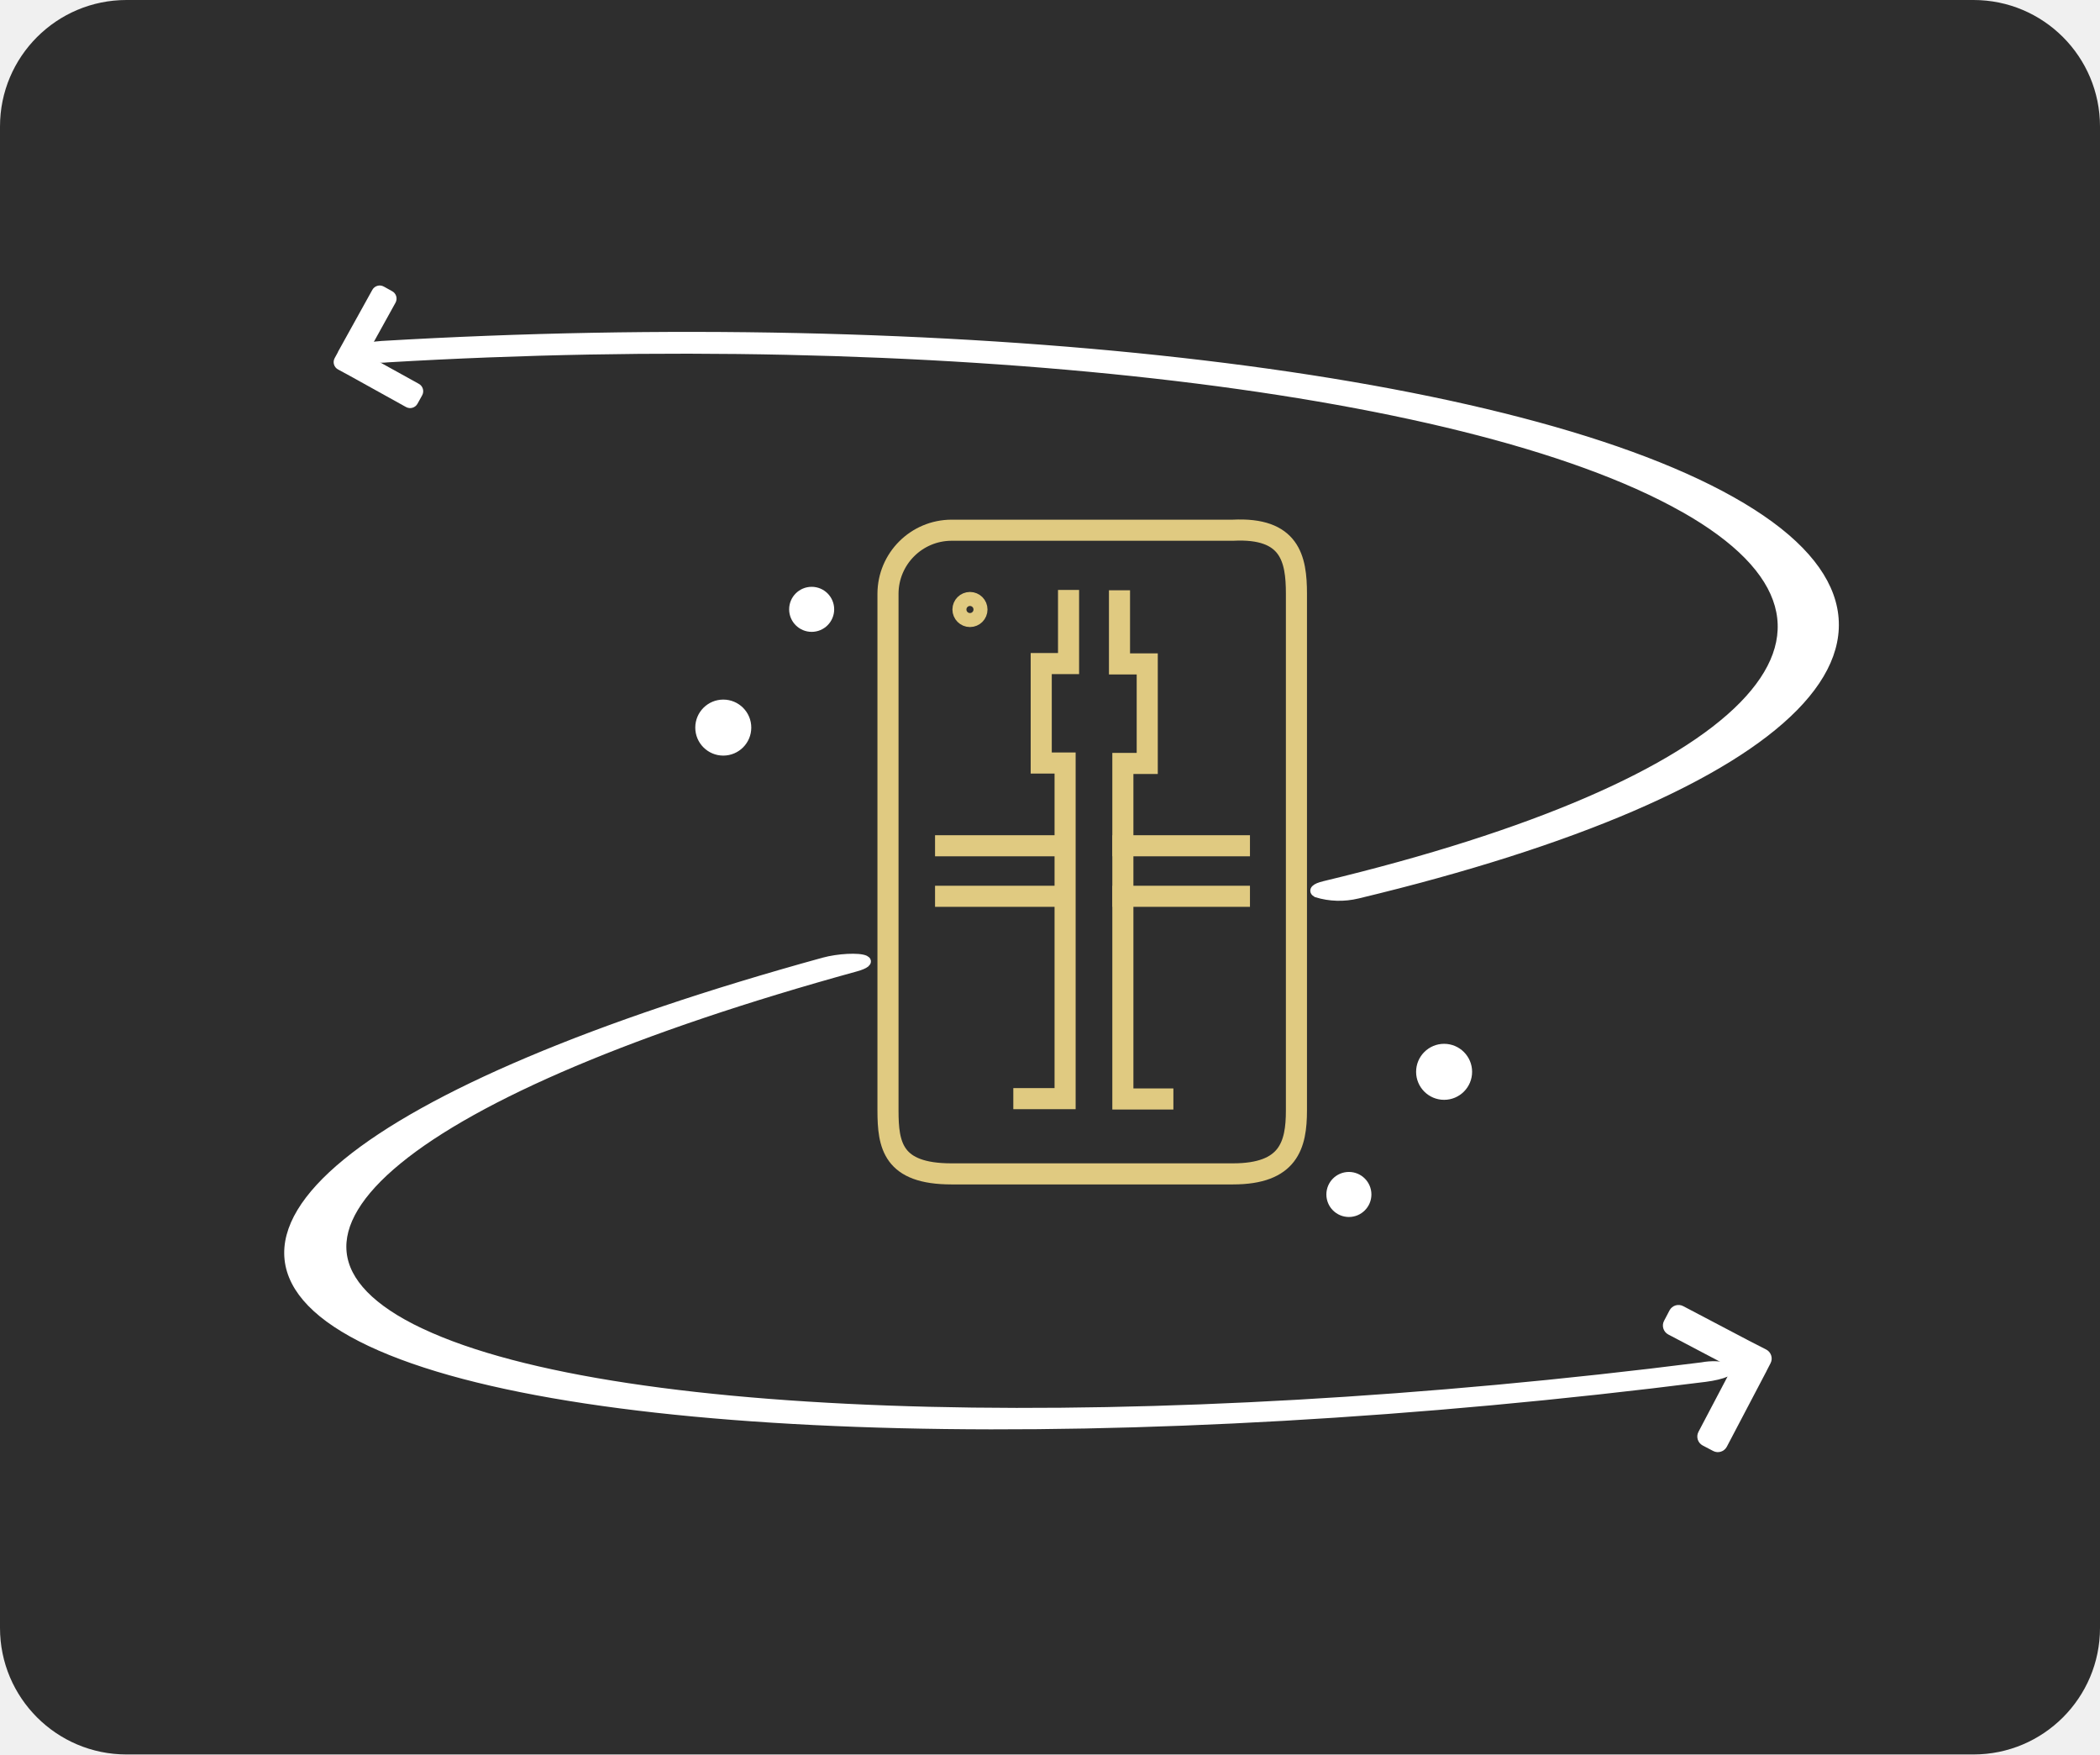
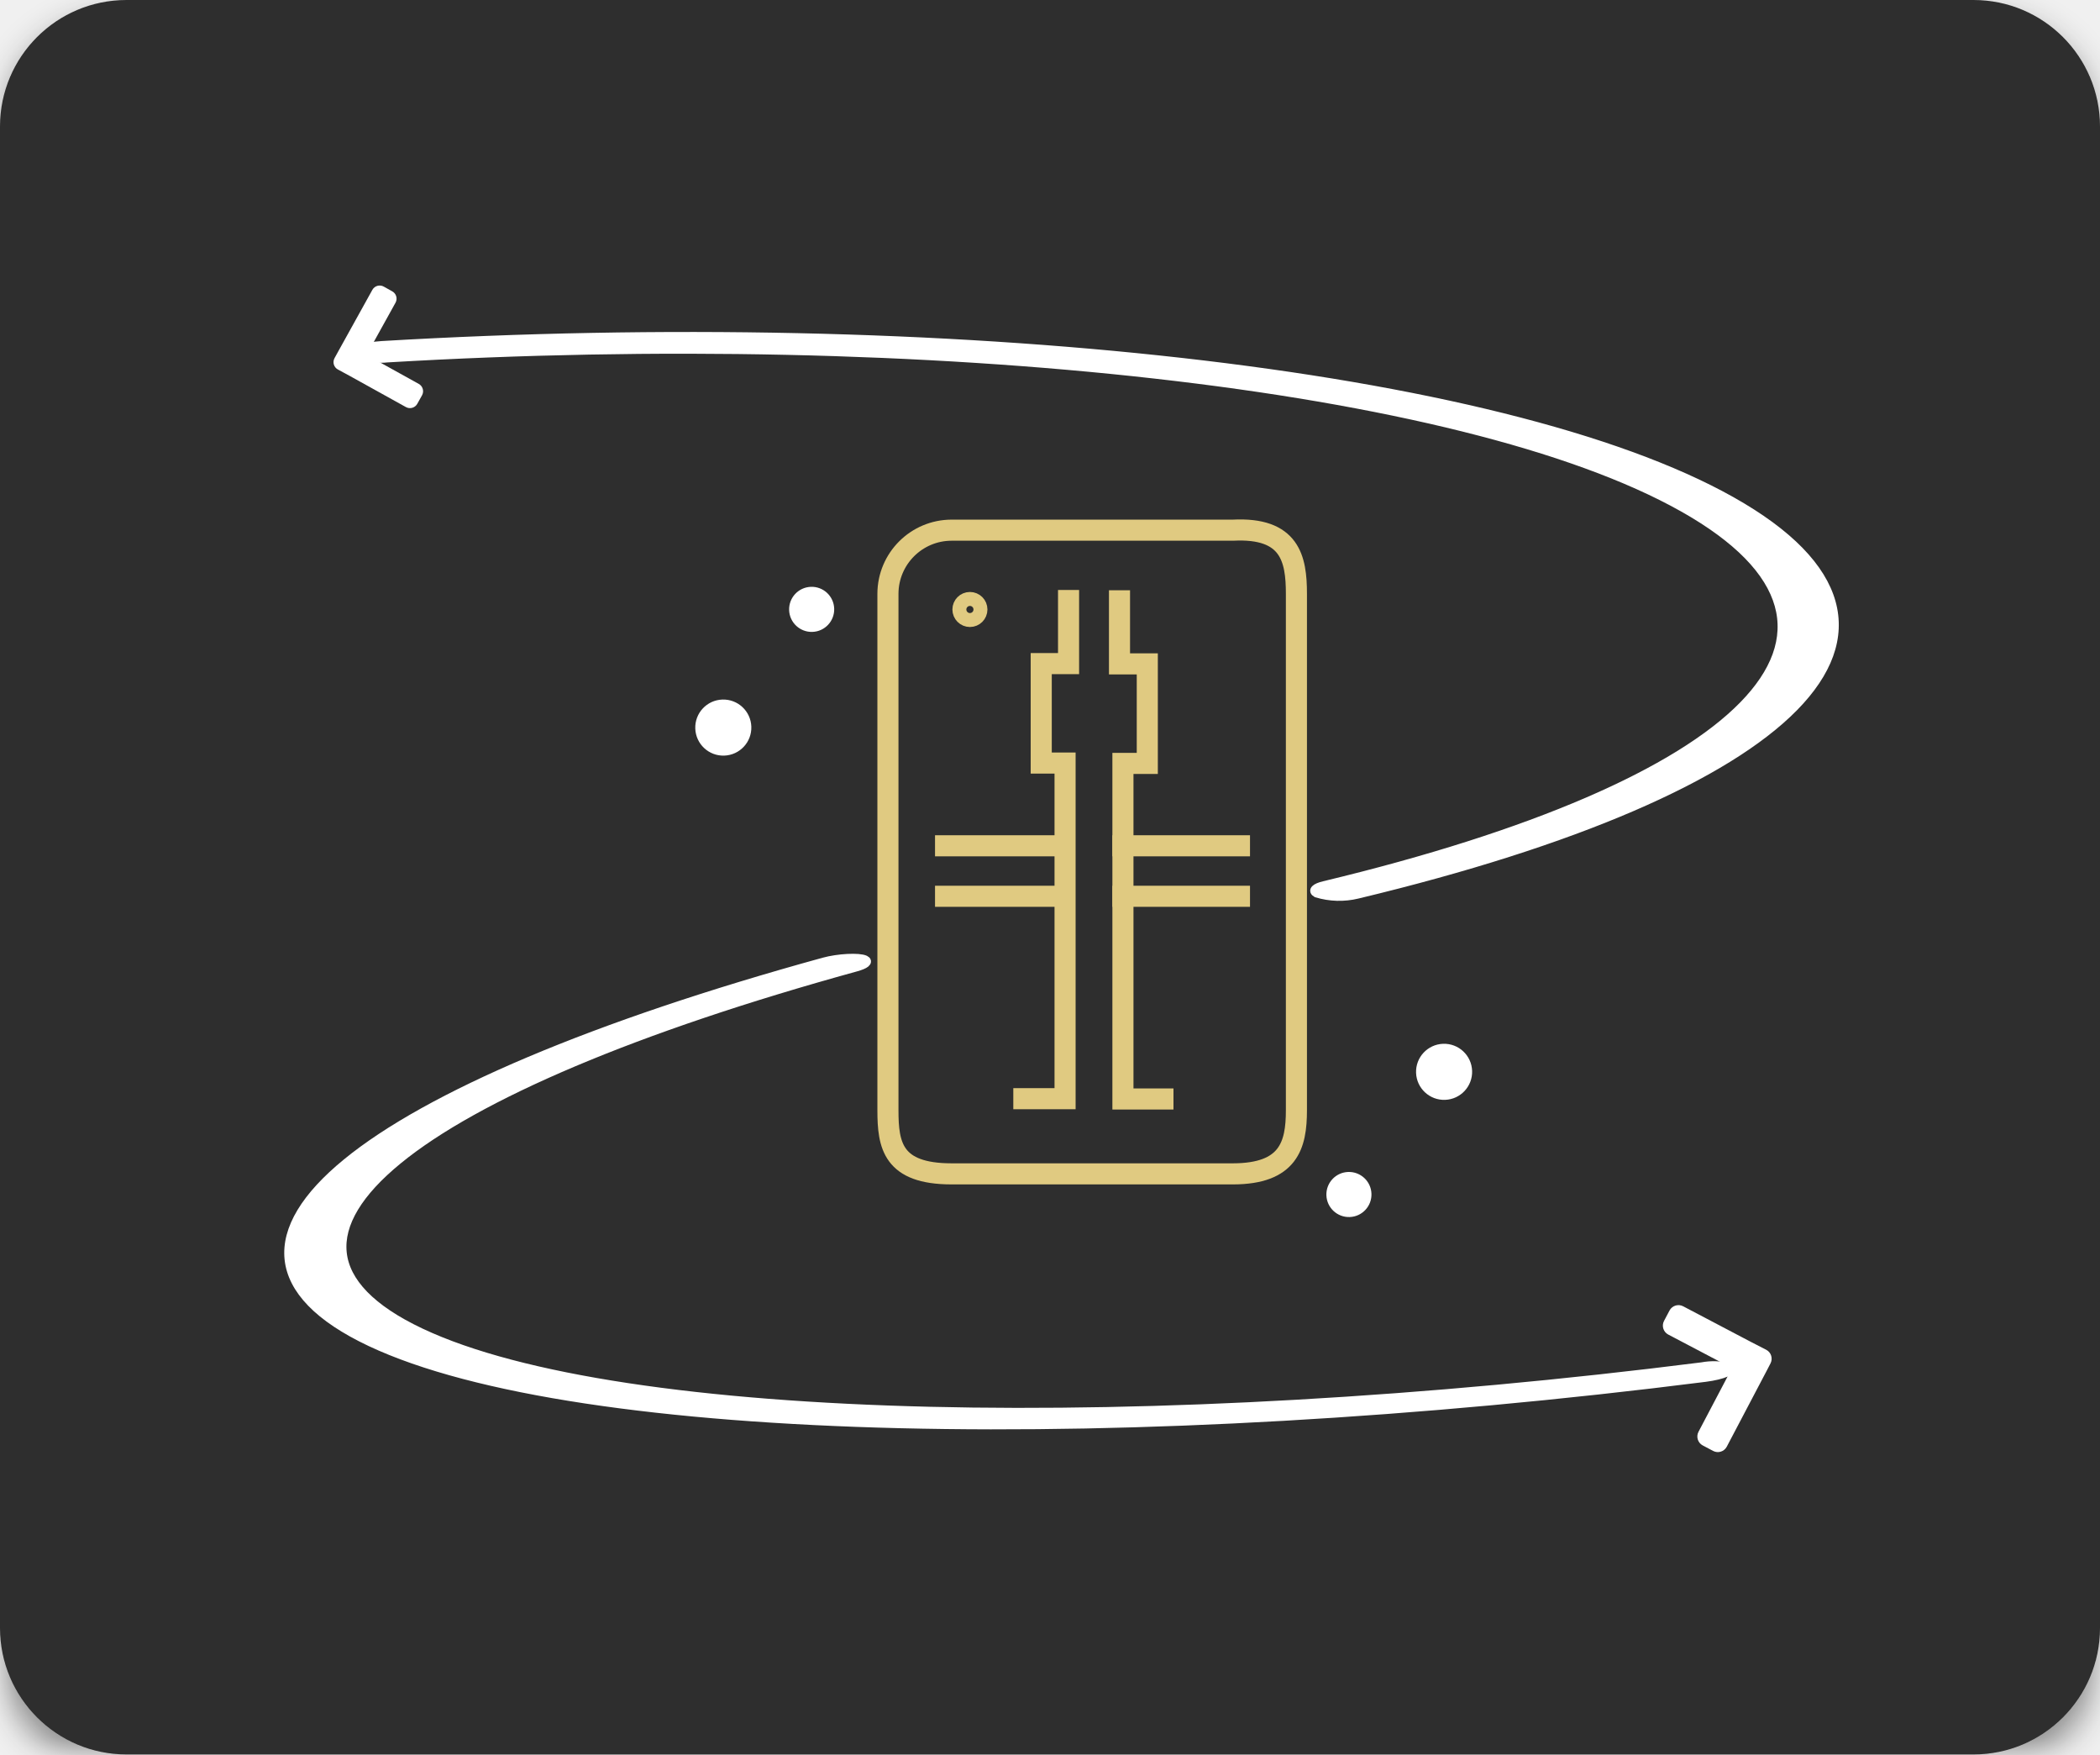
- <svg xmlns="http://www.w3.org/2000/svg" id="Layer_1" data-name="Layer 1" viewBox="0 0 249 208">
+ <svg xmlns="http://www.w3.org/2000/svg" viewBox="6 4 249 208">
  <defs>
-     <style>
-       .cls-1 {
-         fill: none;
-         stroke: #e0ca81;
-         stroke-linecap: square;
-         stroke-miterlimit: 10;
-         stroke-width: 2.5px;
-       }
- 
-       .cls-2, .cls-3, .cls-4 {
-         fill: #fff;
-       }
- 
-       .cls-5 {
-         fill: #2e2e2e;
-       }
- 
-       .cls-3 {
-         stroke-miterlimit: 4;
-         stroke-width: 1px;
-       }
- 
-       .cls-3, .cls-4 {
-         stroke: #fff;
-       }
- 
-       .cls-4 {
-         stroke-miterlimit: 4;
-         stroke-width: 1px;
-       }
-     </style>
+     <filter id="Rectangle_177" x="0" y="0" width="261" height="220" filterUnits="userSpaceOnUse">
+       <feOffset dy="2" input="SourceAlpha" />
+       <feGaussianBlur stdDeviation="2" result="blur" />
+       <feFlood flood-color="#000000" flood-opacity="0.451" />
+       <feComposite operator="in" in2="blur" />
+       <feComposite in="SourceGraphic" />
+     </filter>
  </defs>
-   <g id="Group_203" data-name="Group 203">
-     <rect id="Rectangle_177-2" data-name="Rectangle 177-2" class="cls-5" x="0" width="249" height="208" rx="15" ry="15" />
-     <g id="Group_132" data-name="Group 132">
-       <g id="chip_DRAK_BLUE" data-name="chip DRAK BLUE">
-         <path id="Path_61" data-name="Path 61" class="cls-1" d="M146.19,139.17h-33.37c-6.97,0-7.53-3.39-7.53-7.53v-61.25c.01-4.15,3.38-7.52,7.53-7.53h33.37c6.79-.35,7.53,3.39,7.53,7.53v61.25c0,4.14-.93,7.53-7.53,7.53Z" />
-         <path id="Path_62" data-name="Path 62" class="cls-1" d="M132.74,71.23v7.48h3.29v11.8h-2.89v39.78h4.74" />
-         <path id="Path_63" data-name="Path 63" class="cls-1" d="M126.7,71.19v7.48h-3.24v11.79h2.83v39.79h-4.89" />
-         <line id="Line_19" data-name="Line 19" class="cls-1" x1="125.93" y1="100.27" x2="112.12" y2="100.27" />
-         <line id="Line_20" data-name="Line 20" class="cls-1" x1="133.15" y1="100.27" x2="146.96" y2="100.27" />
-         <line id="Line_21" data-name="Line 21" class="cls-1" x1="125.93" y1="106.26" x2="112.12" y2="106.26" />
-         <line id="Line_22" data-name="Line 22" class="cls-1" x1="133.15" y1="106.26" x2="146.96" y2="106.26" />
-         <circle id="Ellipse_3" data-name="Ellipse 3" class="cls-1" cx="115.01" cy="72.26" r=".83" />
+   <g id="Group_199" data-name="Group 199" transform="translate(-84 -461)">
+     <g transform="matrix(1, 0, 0, 1, 84, 461)" filter="url(#Rectangle_177)">
+       <rect id="Rectangle_177-2" data-name="Rectangle 177" width="249" height="208" rx="15" transform="translate(6 4)" fill="#2E2E2E" />
+     </g>
+     <g id="Group_132" data-name="Group 132" transform="translate(5 -3)">
+       <g id="chip_GREEN" data-name="chip DRAK BLUE" transform="translate(86.733 443.946)">
+         <path id="Path_61" data-name="Path 61" d="M144.453,163.222h-33.37c-6.97-.007-7.532-3.39-7.532-7.532V94.441a7.555,7.555,0,0,1,7.532-7.532h33.37c6.787-.353,7.532,3.39,7.532,7.532V155.69C151.985,159.833,151.056,163.216,144.453,163.222Z" transform="translate(0)" fill="none" stroke="#e0ca81" stroke-linecap="square" stroke-miterlimit="10" stroke-width="2.5" />
+         <path id="Path_62" data-name="Path 62" d="M144.05,99.27v7.478h3.295v11.8h-2.888v39.784H149.2" transform="translate(-13.042 -3.988)" fill="none" stroke="#e0ca81" stroke-linecap="square" stroke-miterlimit="10" stroke-width="2.5" />
+         <path id="Path_63" data-name="Path 63" d="M132.622,99.22V106.7h-3.241v11.79h2.827v39.791H127.32" transform="translate(-7.654 -3.972)" fill="none" stroke="#e0ca81" stroke-linecap="square" stroke-miterlimit="10" stroke-width="2.5" />
+         <line id="Line_19" data-name="Line 19" x1="13.817" transform="translate(110.384 124.327)" fill="none" stroke="#e0ca81" stroke-linecap="square" stroke-miterlimit="10" stroke-width="2.5" />
+         <line id="Line_20" data-name="Line 20" x2="13.817" transform="translate(131.415 124.327)" fill="none" stroke="#e0ca81" stroke-linecap="square" stroke-miterlimit="10" stroke-width="2.5" />
+         <line id="Line_21" data-name="Line 21" x1="13.817" transform="translate(110.384 130.313)" fill="none" stroke="#e0ca81" stroke-linecap="square" stroke-miterlimit="10" stroke-width="2.5" />
+         <line id="Line_22" data-name="Line 22" x2="13.817" transform="translate(131.415 130.313)" fill="none" stroke="#e0ca81" stroke-linecap="square" stroke-miterlimit="10" stroke-width="2.5" />
+         <circle id="Ellipse_3" data-name="Ellipse 3" cx="0.827" cy="0.827" r="0.827" transform="translate(112.445 95.485)" fill="none" stroke="#e0ca81" stroke-linecap="square" stroke-miterlimit="10" stroke-width="2.5" />
      </g>
-       <g id="Group_57" data-name="Group 57">
-         <path id="Path_86" data-name="Path 86" class="cls-3" d="M199.55,60.18c-26.19-14.74-89.65-21.49-153.61-17.72-1.09,.12-2.19,0-3.22-.37h0c-.82-.46,.48-1.04,2.57-1.17,66.63-3.93,132.74,3.1,160.03,18.46,27.29,15.35,7.29,34.27-44.34,46.65-1.61,.39-3.3,.35-4.88-.14h0c-.53-.3-.16-.68,.91-.93,49.55-11.89,68.74-30.04,42.55-44.78Z" />
-         <path id="Path_87" data-name="Path 87" class="cls-2" d="M40.07,41.72l4.08-7.36c.27-.48,.87-.65,1.35-.39l1.01,.56c.48,.27,.65,.87,.39,1.35l-2.95,5.33c-.27,.48-.09,1.08,.39,1.35l5.33,2.95c.48,.27,.65,.87,.39,1.35l-.56,1.01c-.27,.48-.87,.65-1.35,.39l-6.56-3.64-1.51-.82c-.48-.26-.66-.86-.4-1.34,0,0,0,0,0,0l.4-.73Z" />
-         <circle id="Ellipse_4" data-name="Ellipse 4" class="cls-3" cx="171.23" cy="127.07" r="2.82" />
-         <circle id="Ellipse_5" data-name="Ellipse 5" class="cls-3" cx="159.94" cy="141.61" r="2.17" />
-         <path id="Path_88" data-name="Path 88" class="cls-4" d="M49.9,157.97c23.66,11.16,86.53,12.33,151.91,4.04,1.06-.2,2.14-.17,3.19,.08h0c.73,.35-.69,.97-2.82,1.24-68.12,8.63-133.62,7.42-158.27-4.21-24.65-11.63-.8-30.07,53.76-45.1,1.71-.47,4.18-.6,4.91-.25h0c.48,.23,.03,.6-1.1,.91-52.37,14.42-75.25,32.13-51.59,43.29Z" />
-         <path id="Path_89" data-name="Path 89" class="cls-2" d="M209.47,162.53l-4.72,8.99c-.31,.58-1.03,.81-1.62,.5l-1.24-.65c-.58-.31-.81-1.03-.5-1.62l3.42-6.5c.31-.58,.08-1.31-.5-1.62l-6.5-3.42c-.58-.31-.81-1.03-.5-1.62l.65-1.24c.31-.58,1.03-.81,1.62-.5l8.01,4.21,1.84,.94c.58,.31,.81,1.03,.51,1.61l-.46,.89Z" />
-         <circle id="Ellipse_6" data-name="Ellipse 6" class="cls-3" cx="85.76" cy="86.26" r="2.82" />
-         <circle id="Ellipse_7" data-name="Ellipse 7" class="cls-3" cx="96.24" cy="72.24" r="2.17" />
+       <g id="Group_57" data-name="Group 57" transform="matrix(0.999, -0.035, 0.035, 0.999, 28.15, 288.442)">
+         <path id="Path_86" data-name="Path 86" d="M421,272.539c-25.669-15.652-88.878-24.629-152.951-23.095a7.219,7.219,0,0,1-3.208-.48h0c-.8-.486.514-1.026,2.606-1.076,66.752-1.6,132.605,7.75,159.347,24.057s6.085,34.516-45.959,45.084a9.212,9.212,0,0,1-4.879-.31h0c-.524-.32-.136-.686.939-.9C426.85,305.672,446.67,288.192,421,272.539Z" transform="translate(-173.059 -23.87)" fill="#FFFFFF" stroke="#FFFFFF" stroke-width="1" />
+         <path id="Path_87" data-name="Path 87" d="M254.935,237.905l4.339-7.217a.992.992,0,0,1,1.361-.339l.991.6a.992.992,0,0,1,.339,1.361l-3.139,5.221a.992.992,0,0,0,.339,1.361l5.221,3.139a.992.992,0,0,1,.339,1.361l-.6.991a.992.992,0,0,1-1.361.339l-6.431-3.867-1.477-.869a.992.992,0,0,1-.35-1.362Z" transform="translate(-165.788 -13.278)" fill="#FFFFFF" />
+         <circle id="Ellipse_4" data-name="Ellipse 4" cx="2.826" cy="2.826" r="2.826" transform="translate(214.46 311.722)" fill="#FFFFFF" stroke="#FFFFFF" stroke-width="1" />
+         <circle id="Ellipse_5" data-name="Ellipse 5" cx="2.174" cy="2.174" r="2.174" transform="translate(203.321 326.519)" fill="#FFFFFF" stroke="#FFFFFF" stroke-width="1" />
+         <path id="Path_88" data-name="Path 88" d="M14.568,38.117C36.7,52.086,99,60.907,164.948,60.651a7.619,7.619,0,0,1,3.156.469h0c.687.434-.8.879-2.951.887-68.705.268-133.608-8.92-156.669-23.473S11.352,8.573,67.375.3C69.131.042,71.6.217,72.284.65h0c.452.286-.041.6-1.2.767C17.314,9.357-7.567,24.148,14.568,38.117Z" transform="matrix(0.996, -0.087, 0.087, 0.996, 77.075, 304.491)" fill="#FFFFFF" stroke="#FFFFFF" stroke-width="1" />
+         <path id="Path_89" data-name="Path 89" d="M11.573,9.03,5.785,17.38a1.2,1.2,0,0,1-1.666.3l-1.147-.8a1.2,1.2,0,0,1-.3-1.665L6.858,9.181a1.2,1.2,0,0,0-.3-1.665L.515,3.328a1.2,1.2,0,0,1-.3-1.666l.8-1.147a1.2,1.2,0,0,1,1.665-.3l7.442,5.159,1.711,1.162A1.2,1.2,0,0,1,12.142,8.2Z" transform="matrix(0.996, -0.087, 0.087, 0.996, 241.964, 343.35)" fill="#FFFFFF" />
+         <circle id="Ellipse_6" data-name="Ellipse 6" cx="2.826" cy="2.826" r="2.826" transform="translate(130.444 267.926)" fill="#FFFFFF" stroke="#FFFFFF" stroke-width="1" />
+         <circle id="Ellipse_7" data-name="Ellipse 7" cx="2.174" cy="2.174" r="2.174" transform="translate(142.061 254.932)" fill="#FFFFFF" stroke="#FFFFFF" stroke-width="1" />
      </g>
    </g>
  </g>
</svg>
